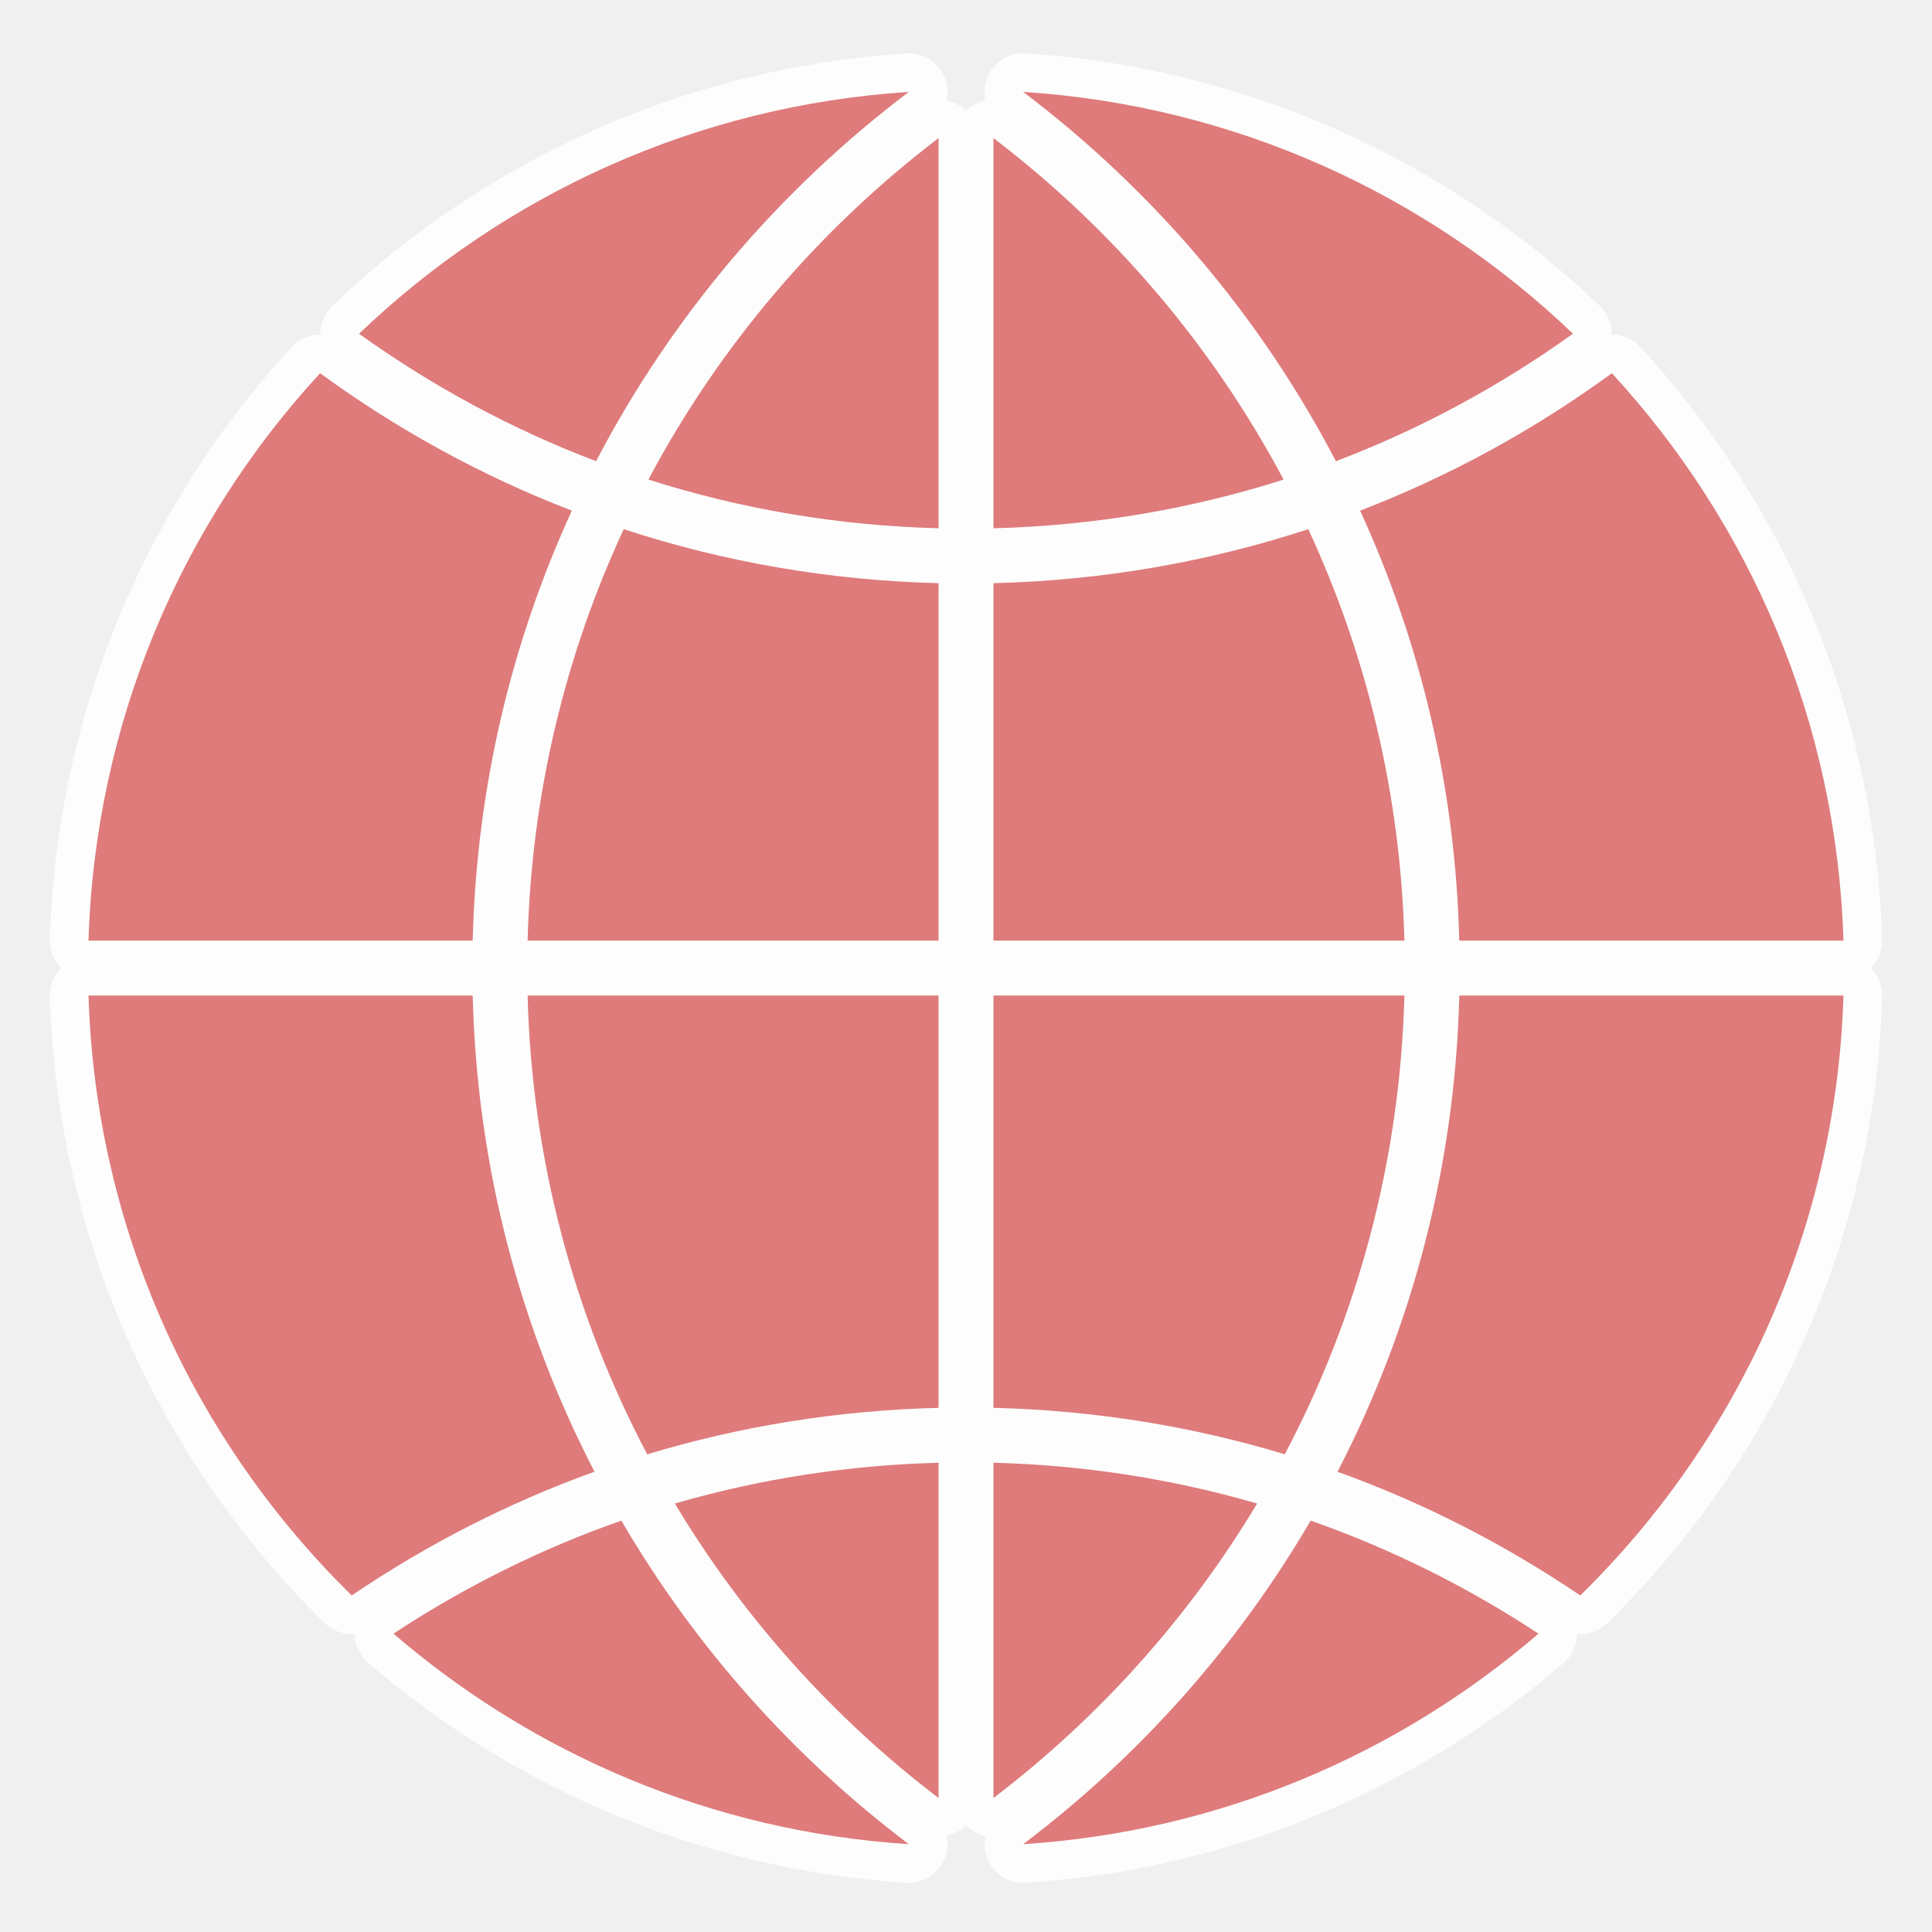
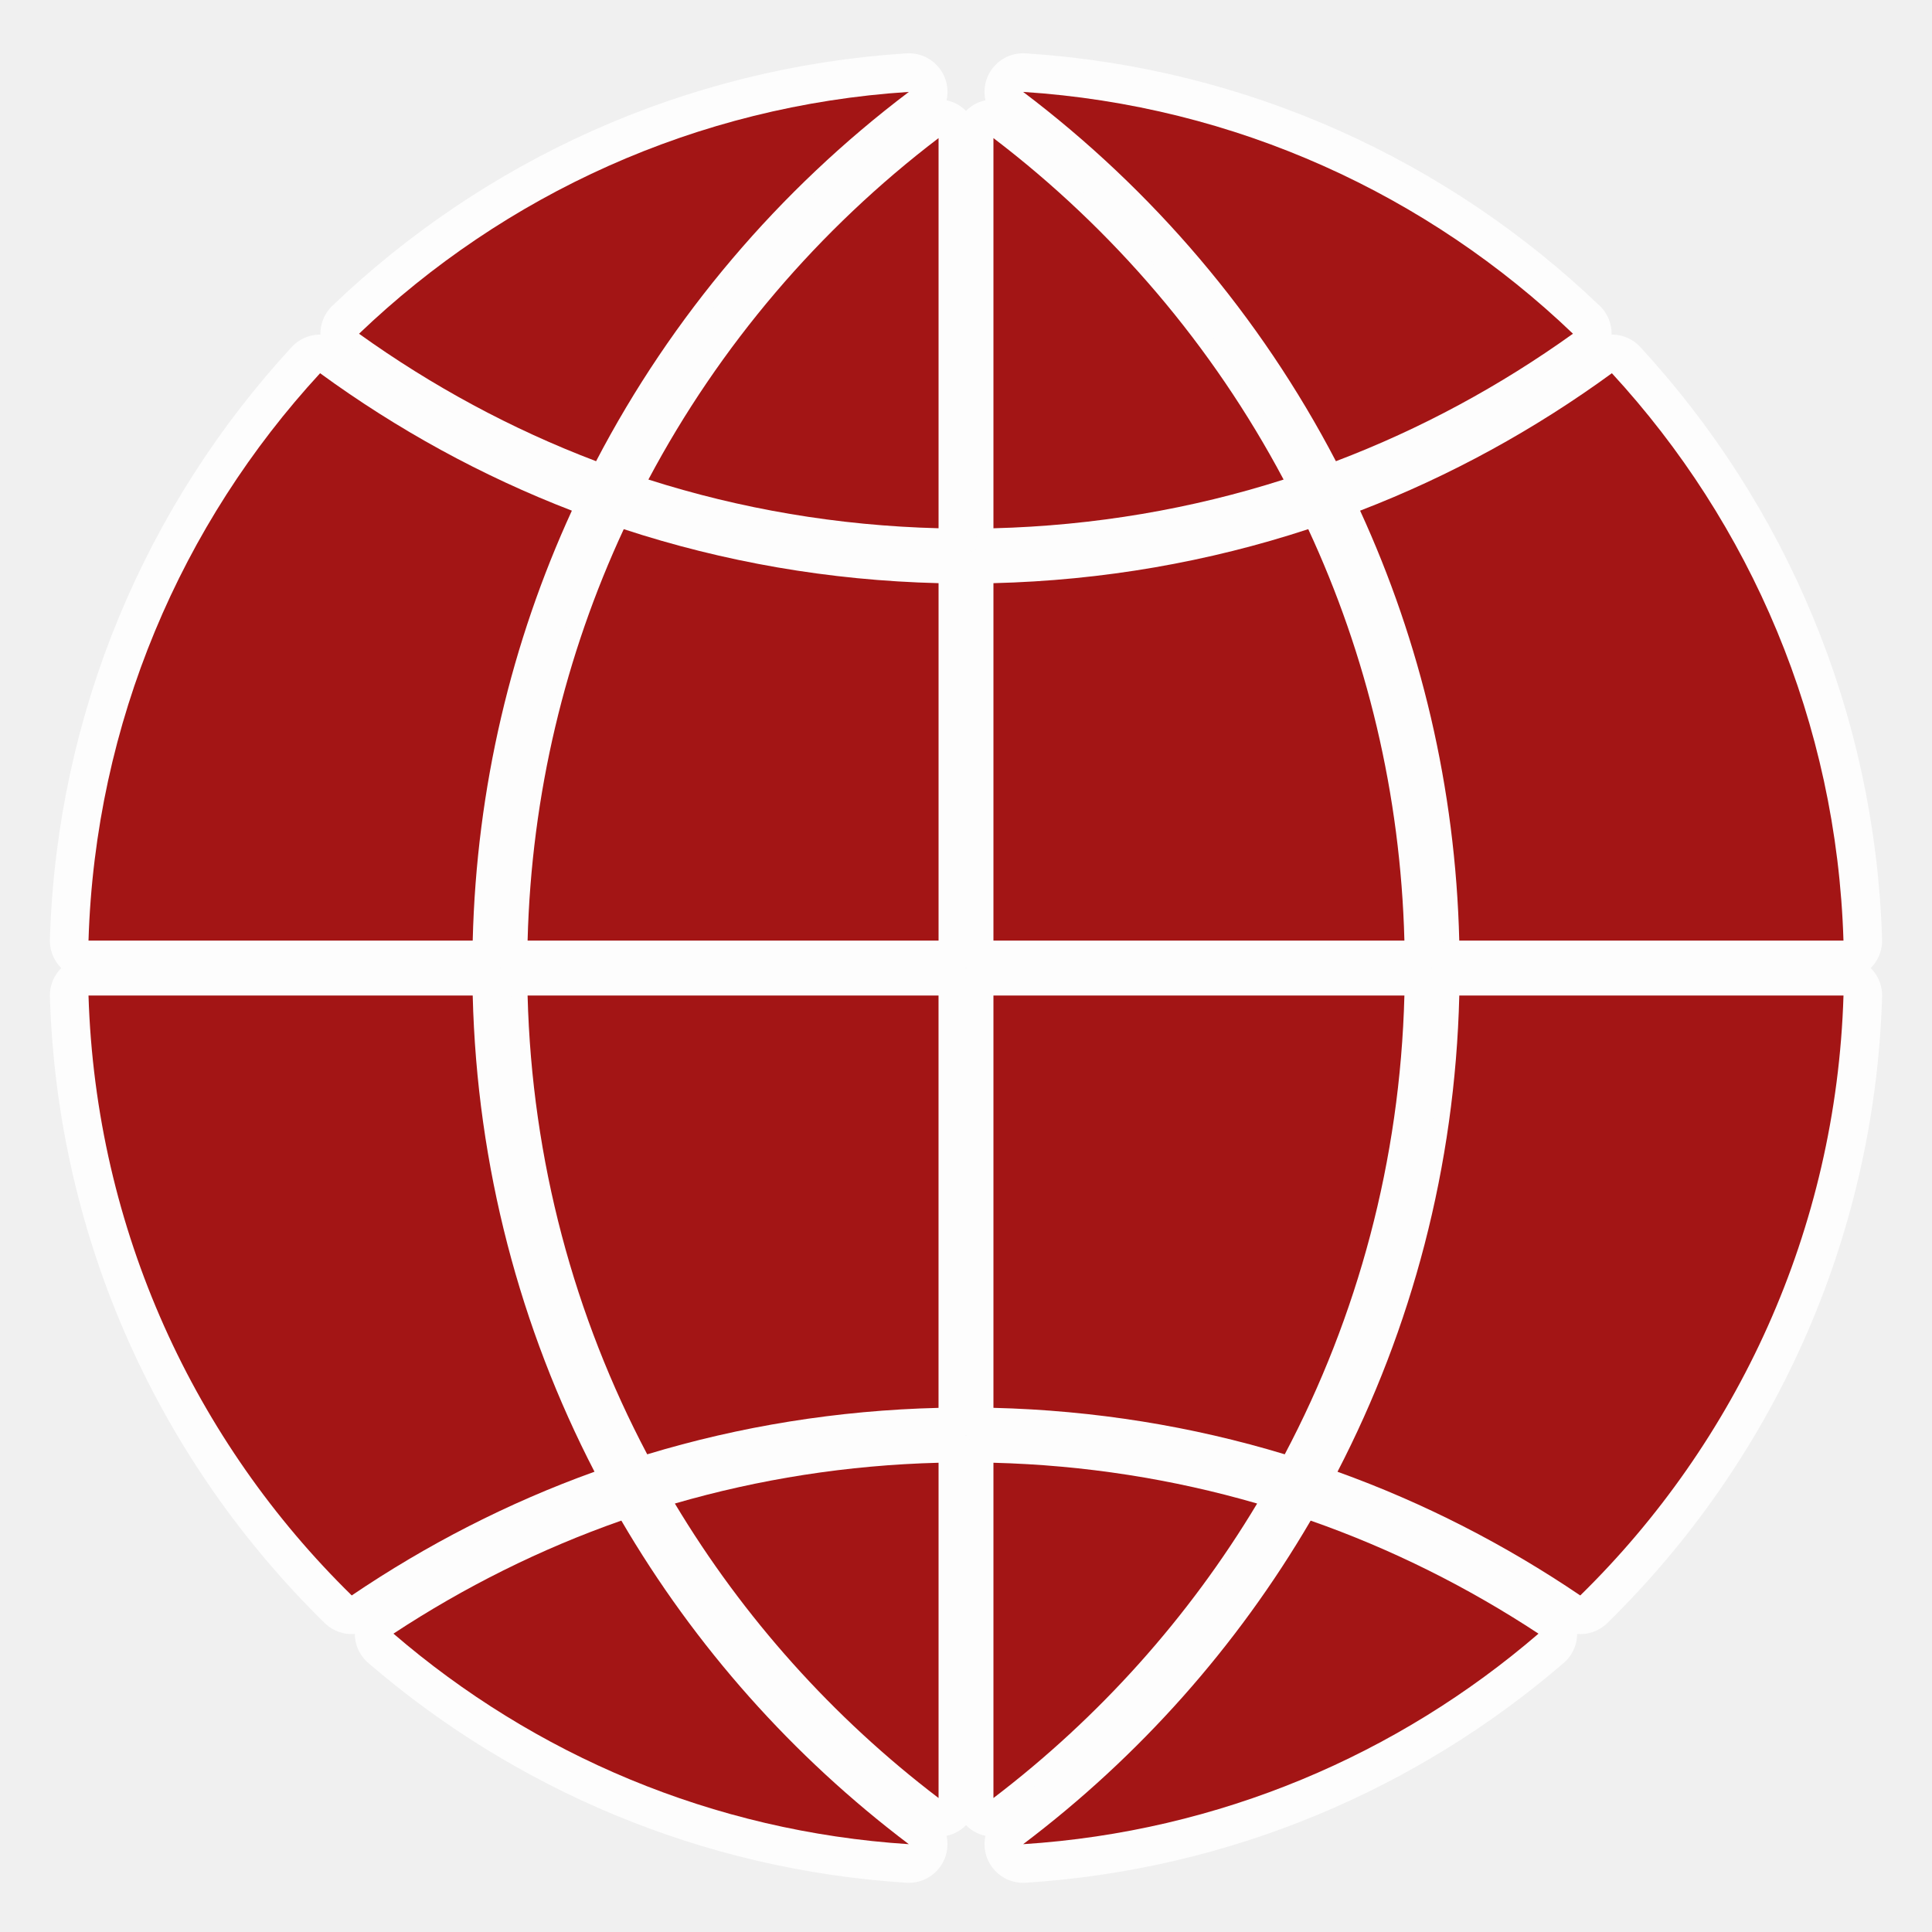
<svg xmlns="http://www.w3.org/2000/svg" version="1.0" id="Layer_1" width="128px" height="128px" viewBox="-3.2 -3.2 70.40 70.40" enable-background="new 0 0 64 64" xml:space="preserve" fill="#ffffff" transform="rotate(0)">
  <g id="SVGRepo_bgCarrier" stroke-width="0" />
  <g id="SVGRepo_tracerCarrier" stroke-linecap="round" stroke-linejoin="round" stroke="#fdfdfd" stroke-width="2.816">
    <g>
-       <path fill="#df7b7b" d="M33,1.832V16.05c3.678-0.095,7.227-0.706,10.573-1.775C40.982,9.398,37.362,5.155,33,1.832z" />
-       <path fill="#df7b7b" d="M46.361,15.408c2.198,4.789,3.476,10.085,3.613,15.667h14c-0.245-7.968-3.396-15.202-8.439-20.675 C52.73,12.446,49.653,14.141,46.361,15.408z" />
-       <path fill="#df7b7b" d="M45.479,13.606c3.095-1.175,5.99-2.748,8.638-4.646c-5.278-5.051-12.278-8.312-20.035-8.811 C38.809,3.722,42.718,8.313,45.479,13.606z" />
-       <path fill="#df7b7b" d="M49.975,33.075c-0.153,6.246-1.736,12.134-4.438,17.354c3.153,1.134,6.117,2.66,8.846,4.508 c5.71-5.592,9.328-13.303,9.592-21.861H49.975z" />
-       <path fill="#df7b7b" d="M47.975,33.075H33v15.025c3.684,0.091,7.244,0.672,10.615,1.693C46.264,44.78,47.818,39.103,47.975,33.075z " />
-       <path fill="#df7b7b" d="M31,33.075H16.025c0.156,6.027,1.711,11.705,4.359,16.719c3.371-1.021,6.932-1.603,10.615-1.693V33.075z" />
-       <path fill="#df7b7b" d="M33,62.318c3.844-2.929,7.113-6.569,9.609-10.731c-3.062-0.889-6.282-1.4-9.609-1.486V62.318z" />
-       <path fill="#df7b7b" d="M33,31.075h14.975c-0.139-5.346-1.377-10.416-3.504-14.993C40.847,17.271,36.997,17.951,33,18.05V31.075z" />
-       <path fill="#df7b7b" d="M31,18.05c-3.997-0.099-7.848-0.779-11.471-1.968c-2.127,4.577-3.365,9.647-3.504,14.993H31V18.05z" />
-       <path fill="#df7b7b" d="M18.521,13.606c2.761-5.293,6.67-9.885,11.397-13.457c-7.757,0.499-14.757,3.76-20.035,8.812 C12.53,10.859,15.427,12.432,18.521,13.606z" />
-       <path fill="#df7b7b" d="M31,62.318V50.101c-3.327,0.086-6.548,0.598-9.609,1.486C23.887,55.749,27.156,59.391,31,62.318z" />
-       <path fill="#df7b7b" d="M44.559,52.21c-2.683,4.592-6.251,8.599-10.476,11.79c7.156-0.46,13.668-3.271,18.778-7.671 C50.293,54.639,47.512,53.244,44.559,52.21z" />
-       <path fill="#df7b7b" d="M19.441,52.209c-2.953,1.034-5.734,2.429-8.304,4.119c5.11,4.4,11.623,7.212,18.779,7.672 C25.692,60.809,22.124,56.802,19.441,52.209z" />
-       <path fill="#df7b7b" d="M14.025,33.075h-14c0.264,8.559,3.882,16.27,9.592,21.861c2.729-1.848,5.692-3.374,8.846-4.508 C15.762,45.209,14.179,39.321,14.025,33.075z" />
-       <path fill="#df7b7b" d="M31,1.832c-4.362,3.322-7.982,7.566-10.573,12.442c3.347,1.069,6.896,1.681,10.573,1.775V1.832z" />
-       <path fill="#df7b7b" d="M14.025,31.075c0.138-5.582,1.415-10.878,3.613-15.667c-3.292-1.268-6.369-2.962-9.174-5.008 c-5.043,5.473-8.194,12.707-8.439,20.675H14.025z" />
+       <path fill="#A31515" d="M33,1.832V16.05c3.678-0.095,7.227-0.706,10.573-1.775C40.982,9.398,37.362,5.155,33,1.832z" />
+       <path fill="#A31515" d="M46.361,15.408c2.198,4.789,3.476,10.085,3.613,15.667h14c-0.245-7.968-3.396-15.202-8.439-20.675 C52.73,12.446,49.653,14.141,46.361,15.408z" />
+       <path fill="#A31515" d="M45.479,13.606c3.095-1.175,5.99-2.748,8.638-4.646c-5.278-5.051-12.278-8.312-20.035-8.811 C38.809,3.722,42.718,8.313,45.479,13.606z" />
+       <path fill="#A31515" d="M49.975,33.075c-0.153,6.246-1.736,12.134-4.438,17.354c3.153,1.134,6.117,2.66,8.846,4.508 c5.71-5.592,9.328-13.303,9.592-21.861H49.975z" />
+       <path fill="#A31515" d="M47.975,33.075H33v15.025c3.684,0.091,7.244,0.672,10.615,1.693C46.264,44.78,47.818,39.103,47.975,33.075z " />
+       <path fill="#A31515" d="M31,33.075H16.025c0.156,6.027,1.711,11.705,4.359,16.719c3.371-1.021,6.932-1.603,10.615-1.693V33.075z" />
+       <path fill="#A31515" d="M33,62.318c3.844-2.929,7.113-6.569,9.609-10.731c-3.062-0.889-6.282-1.4-9.609-1.486V62.318z" />
+       <path fill="#A31515" d="M33,31.075h14.975c-0.139-5.346-1.377-10.416-3.504-14.993C40.847,17.271,36.997,17.951,33,18.05V31.075z" />
+       <path fill="#A31515" d="M31,18.05c-3.997-0.099-7.848-0.779-11.471-1.968c-2.127,4.577-3.365,9.647-3.504,14.993H31V18.05z" />
+       <path fill="#A31515" d="M18.521,13.606c2.761-5.293,6.67-9.885,11.397-13.457c-7.757,0.499-14.757,3.76-20.035,8.812 C12.53,10.859,15.427,12.432,18.521,13.606z" />
+       <path fill="#A31515" d="M31,62.318V50.101c-3.327,0.086-6.548,0.598-9.609,1.486C23.887,55.749,27.156,59.391,31,62.318z" />
+       <path fill="#A31515" d="M44.559,52.21c-2.683,4.592-6.251,8.599-10.476,11.79c7.156-0.46,13.668-3.271,18.778-7.671 C50.293,54.639,47.512,53.244,44.559,52.21z" />
+       <path fill="#A31515" d="M19.441,52.209c-2.953,1.034-5.734,2.429-8.304,4.119c5.11,4.4,11.623,7.212,18.779,7.672 C25.692,60.809,22.124,56.802,19.441,52.209z" />
+       <path fill="#A31515" d="M14.025,33.075h-14c0.264,8.559,3.882,16.27,9.592,21.861c2.729-1.848,5.692-3.374,8.846-4.508 C15.762,45.209,14.179,39.321,14.025,33.075z" />
+       <path fill="#A31515" d="M31,1.832c-4.362,3.322-7.982,7.566-10.573,12.442c3.347,1.069,6.896,1.681,10.573,1.775V1.832z" />
+       <path fill="#A31515" d="M14.025,31.075c0.138-5.582,1.415-10.878,3.613-15.667c-3.292-1.268-6.369-2.962-9.174-5.008 c-5.043,5.473-8.194,12.707-8.439,20.675H14.025z" />
    </g>
  </g>
  <g id="SVGRepo_iconCarrier">
    <g>
-       <path fill="#df7b7b" d="M33,1.832V16.05c3.678-0.095,7.227-0.706,10.573-1.775C40.982,9.398,37.362,5.155,33,1.832z" />
-       <path fill="#df7b7b" d="M46.361,15.408c2.198,4.789,3.476,10.085,3.613,15.667h14c-0.245-7.968-3.396-15.202-8.439-20.675 C52.73,12.446,49.653,14.141,46.361,15.408z" />
-       <path fill="#df7b7b" d="M45.479,13.606c3.095-1.175,5.99-2.748,8.638-4.646c-5.278-5.051-12.278-8.312-20.035-8.811 C38.809,3.722,42.718,8.313,45.479,13.606z" />
-       <path fill="#df7b7b" d="M49.975,33.075c-0.153,6.246-1.736,12.134-4.438,17.354c3.153,1.134,6.117,2.66,8.846,4.508 c5.71-5.592,9.328-13.303,9.592-21.861H49.975z" />
-       <path fill="#df7b7b" d="M47.975,33.075H33v15.025c3.684,0.091,7.244,0.672,10.615,1.693C46.264,44.78,47.818,39.103,47.975,33.075z " />
-       <path fill="#df7b7b" d="M31,33.075H16.025c0.156,6.027,1.711,11.705,4.359,16.719c3.371-1.021,6.932-1.603,10.615-1.693V33.075z" />
-       <path fill="#df7b7b" d="M33,62.318c3.844-2.929,7.113-6.569,9.609-10.731c-3.062-0.889-6.282-1.4-9.609-1.486V62.318z" />
-       <path fill="#df7b7b" d="M33,31.075h14.975c-0.139-5.346-1.377-10.416-3.504-14.993C40.847,17.271,36.997,17.951,33,18.05V31.075z" />
-       <path fill="#df7b7b" d="M31,18.05c-3.997-0.099-7.848-0.779-11.471-1.968c-2.127,4.577-3.365,9.647-3.504,14.993H31V18.05z" />
-       <path fill="#df7b7b" d="M18.521,13.606c2.761-5.293,6.67-9.885,11.397-13.457c-7.757,0.499-14.757,3.76-20.035,8.812 C12.53,10.859,15.427,12.432,18.521,13.606z" />
-       <path fill="#df7b7b" d="M31,62.318V50.101c-3.327,0.086-6.548,0.598-9.609,1.486C23.887,55.749,27.156,59.391,31,62.318z" />
-       <path fill="#df7b7b" d="M44.559,52.21c-2.683,4.592-6.251,8.599-10.476,11.79c7.156-0.46,13.668-3.271,18.778-7.671 C50.293,54.639,47.512,53.244,44.559,52.21z" />
-       <path fill="#df7b7b" d="M19.441,52.209c-2.953,1.034-5.734,2.429-8.304,4.119c5.11,4.4,11.623,7.212,18.779,7.672 C25.692,60.809,22.124,56.802,19.441,52.209z" />
-       <path fill="#df7b7b" d="M14.025,33.075h-14c0.264,8.559,3.882,16.27,9.592,21.861c2.729-1.848,5.692-3.374,8.846-4.508 C15.762,45.209,14.179,39.321,14.025,33.075z" />
-       <path fill="#df7b7b" d="M31,1.832c-4.362,3.322-7.982,7.566-10.573,12.442c3.347,1.069,6.896,1.681,10.573,1.775V1.832z" />
-       <path fill="#df7b7b" d="M14.025,31.075c0.138-5.582,1.415-10.878,3.613-15.667c-3.292-1.268-6.369-2.962-9.174-5.008 c-5.043,5.473-8.194,12.707-8.439,20.675H14.025z" />
+       <path fill="#A31515" d="M33,1.832V16.05c3.678-0.095,7.227-0.706,10.573-1.775C40.982,9.398,37.362,5.155,33,1.832z" />
+       <path fill="#A31515" d="M46.361,15.408c2.198,4.789,3.476,10.085,3.613,15.667h14c-0.245-7.968-3.396-15.202-8.439-20.675 C52.73,12.446,49.653,14.141,46.361,15.408z" />
+       <path fill="#A31515" d="M45.479,13.606c3.095-1.175,5.99-2.748,8.638-4.646c-5.278-5.051-12.278-8.312-20.035-8.811 C38.809,3.722,42.718,8.313,45.479,13.606z" />
+       <path fill="#A31515" d="M49.975,33.075c-0.153,6.246-1.736,12.134-4.438,17.354c3.153,1.134,6.117,2.66,8.846,4.508 c5.71-5.592,9.328-13.303,9.592-21.861H49.975z" />
+       <path fill="#A31515" d="M47.975,33.075H33v15.025c3.684,0.091,7.244,0.672,10.615,1.693C46.264,44.78,47.818,39.103,47.975,33.075z " />
+       <path fill="#A31515" d="M31,33.075H16.025c0.156,6.027,1.711,11.705,4.359,16.719c3.371-1.021,6.932-1.603,10.615-1.693V33.075z" />
+       <path fill="#A31515" d="M33,62.318c3.844-2.929,7.113-6.569,9.609-10.731c-3.062-0.889-6.282-1.4-9.609-1.486V62.318z" />
+       <path fill="#A31515" d="M33,31.075h14.975c-0.139-5.346-1.377-10.416-3.504-14.993C40.847,17.271,36.997,17.951,33,18.05V31.075z" />
+       <path fill="#A31515" d="M31,18.05c-3.997-0.099-7.848-0.779-11.471-1.968c-2.127,4.577-3.365,9.647-3.504,14.993H31V18.05z" />
+       <path fill="#A31515" d="M18.521,13.606c2.761-5.293,6.67-9.885,11.397-13.457c-7.757,0.499-14.757,3.76-20.035,8.812 C12.53,10.859,15.427,12.432,18.521,13.606z" />
+       <path fill="#A31515" d="M31,62.318V50.101c-3.327,0.086-6.548,0.598-9.609,1.486C23.887,55.749,27.156,59.391,31,62.318z" />
+       <path fill="#A31515" d="M44.559,52.21c-2.683,4.592-6.251,8.599-10.476,11.79c7.156-0.46,13.668-3.271,18.778-7.671 C50.293,54.639,47.512,53.244,44.559,52.21z" />
+       <path fill="#A31515" d="M19.441,52.209c-2.953,1.034-5.734,2.429-8.304,4.119c5.11,4.4,11.623,7.212,18.779,7.672 C25.692,60.809,22.124,56.802,19.441,52.209z" />
+       <path fill="#A31515" d="M14.025,33.075h-14c0.264,8.559,3.882,16.27,9.592,21.861c2.729-1.848,5.692-3.374,8.846-4.508 C15.762,45.209,14.179,39.321,14.025,33.075z" />
+       <path fill="#A31515" d="M31,1.832c-4.362,3.322-7.982,7.566-10.573,12.442c3.347,1.069,6.896,1.681,10.573,1.775V1.832z" />
+       <path fill="#A31515" d="M14.025,31.075c0.138-5.582,1.415-10.878,3.613-15.667c-3.292-1.268-6.369-2.962-9.174-5.008 c-5.043,5.473-8.194,12.707-8.439,20.675H14.025z" />
    </g>
  </g>
</svg>
